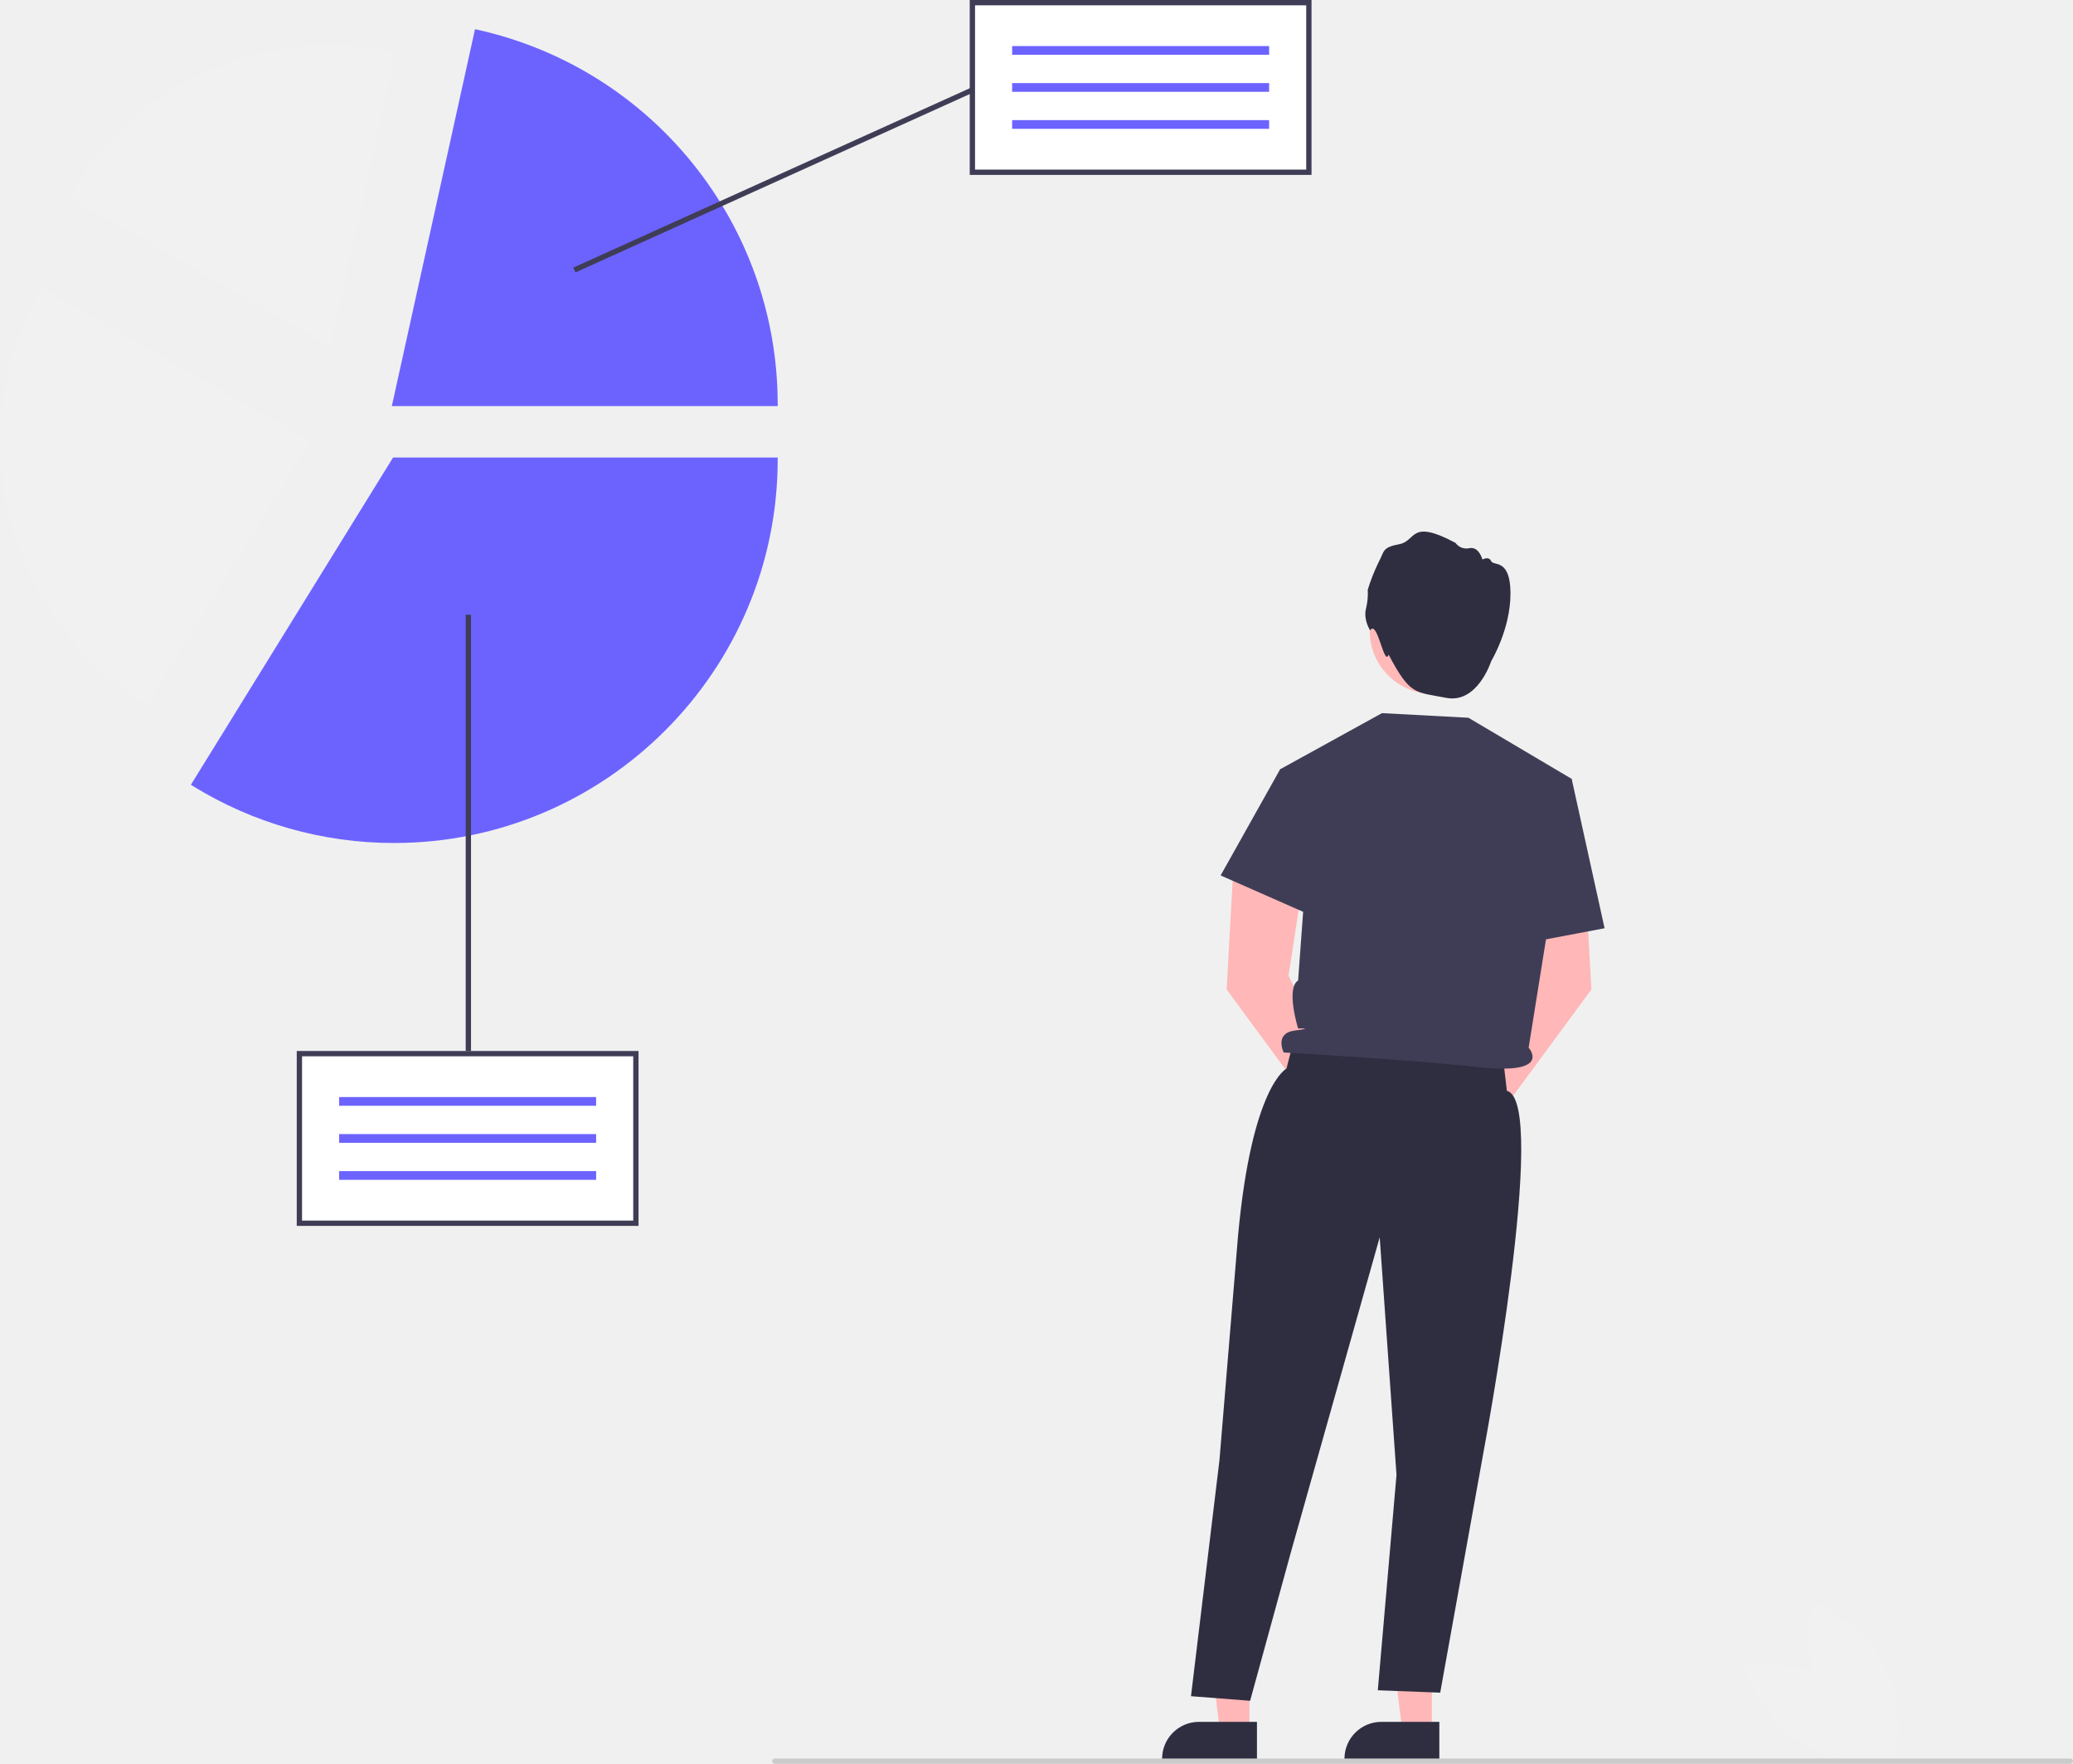
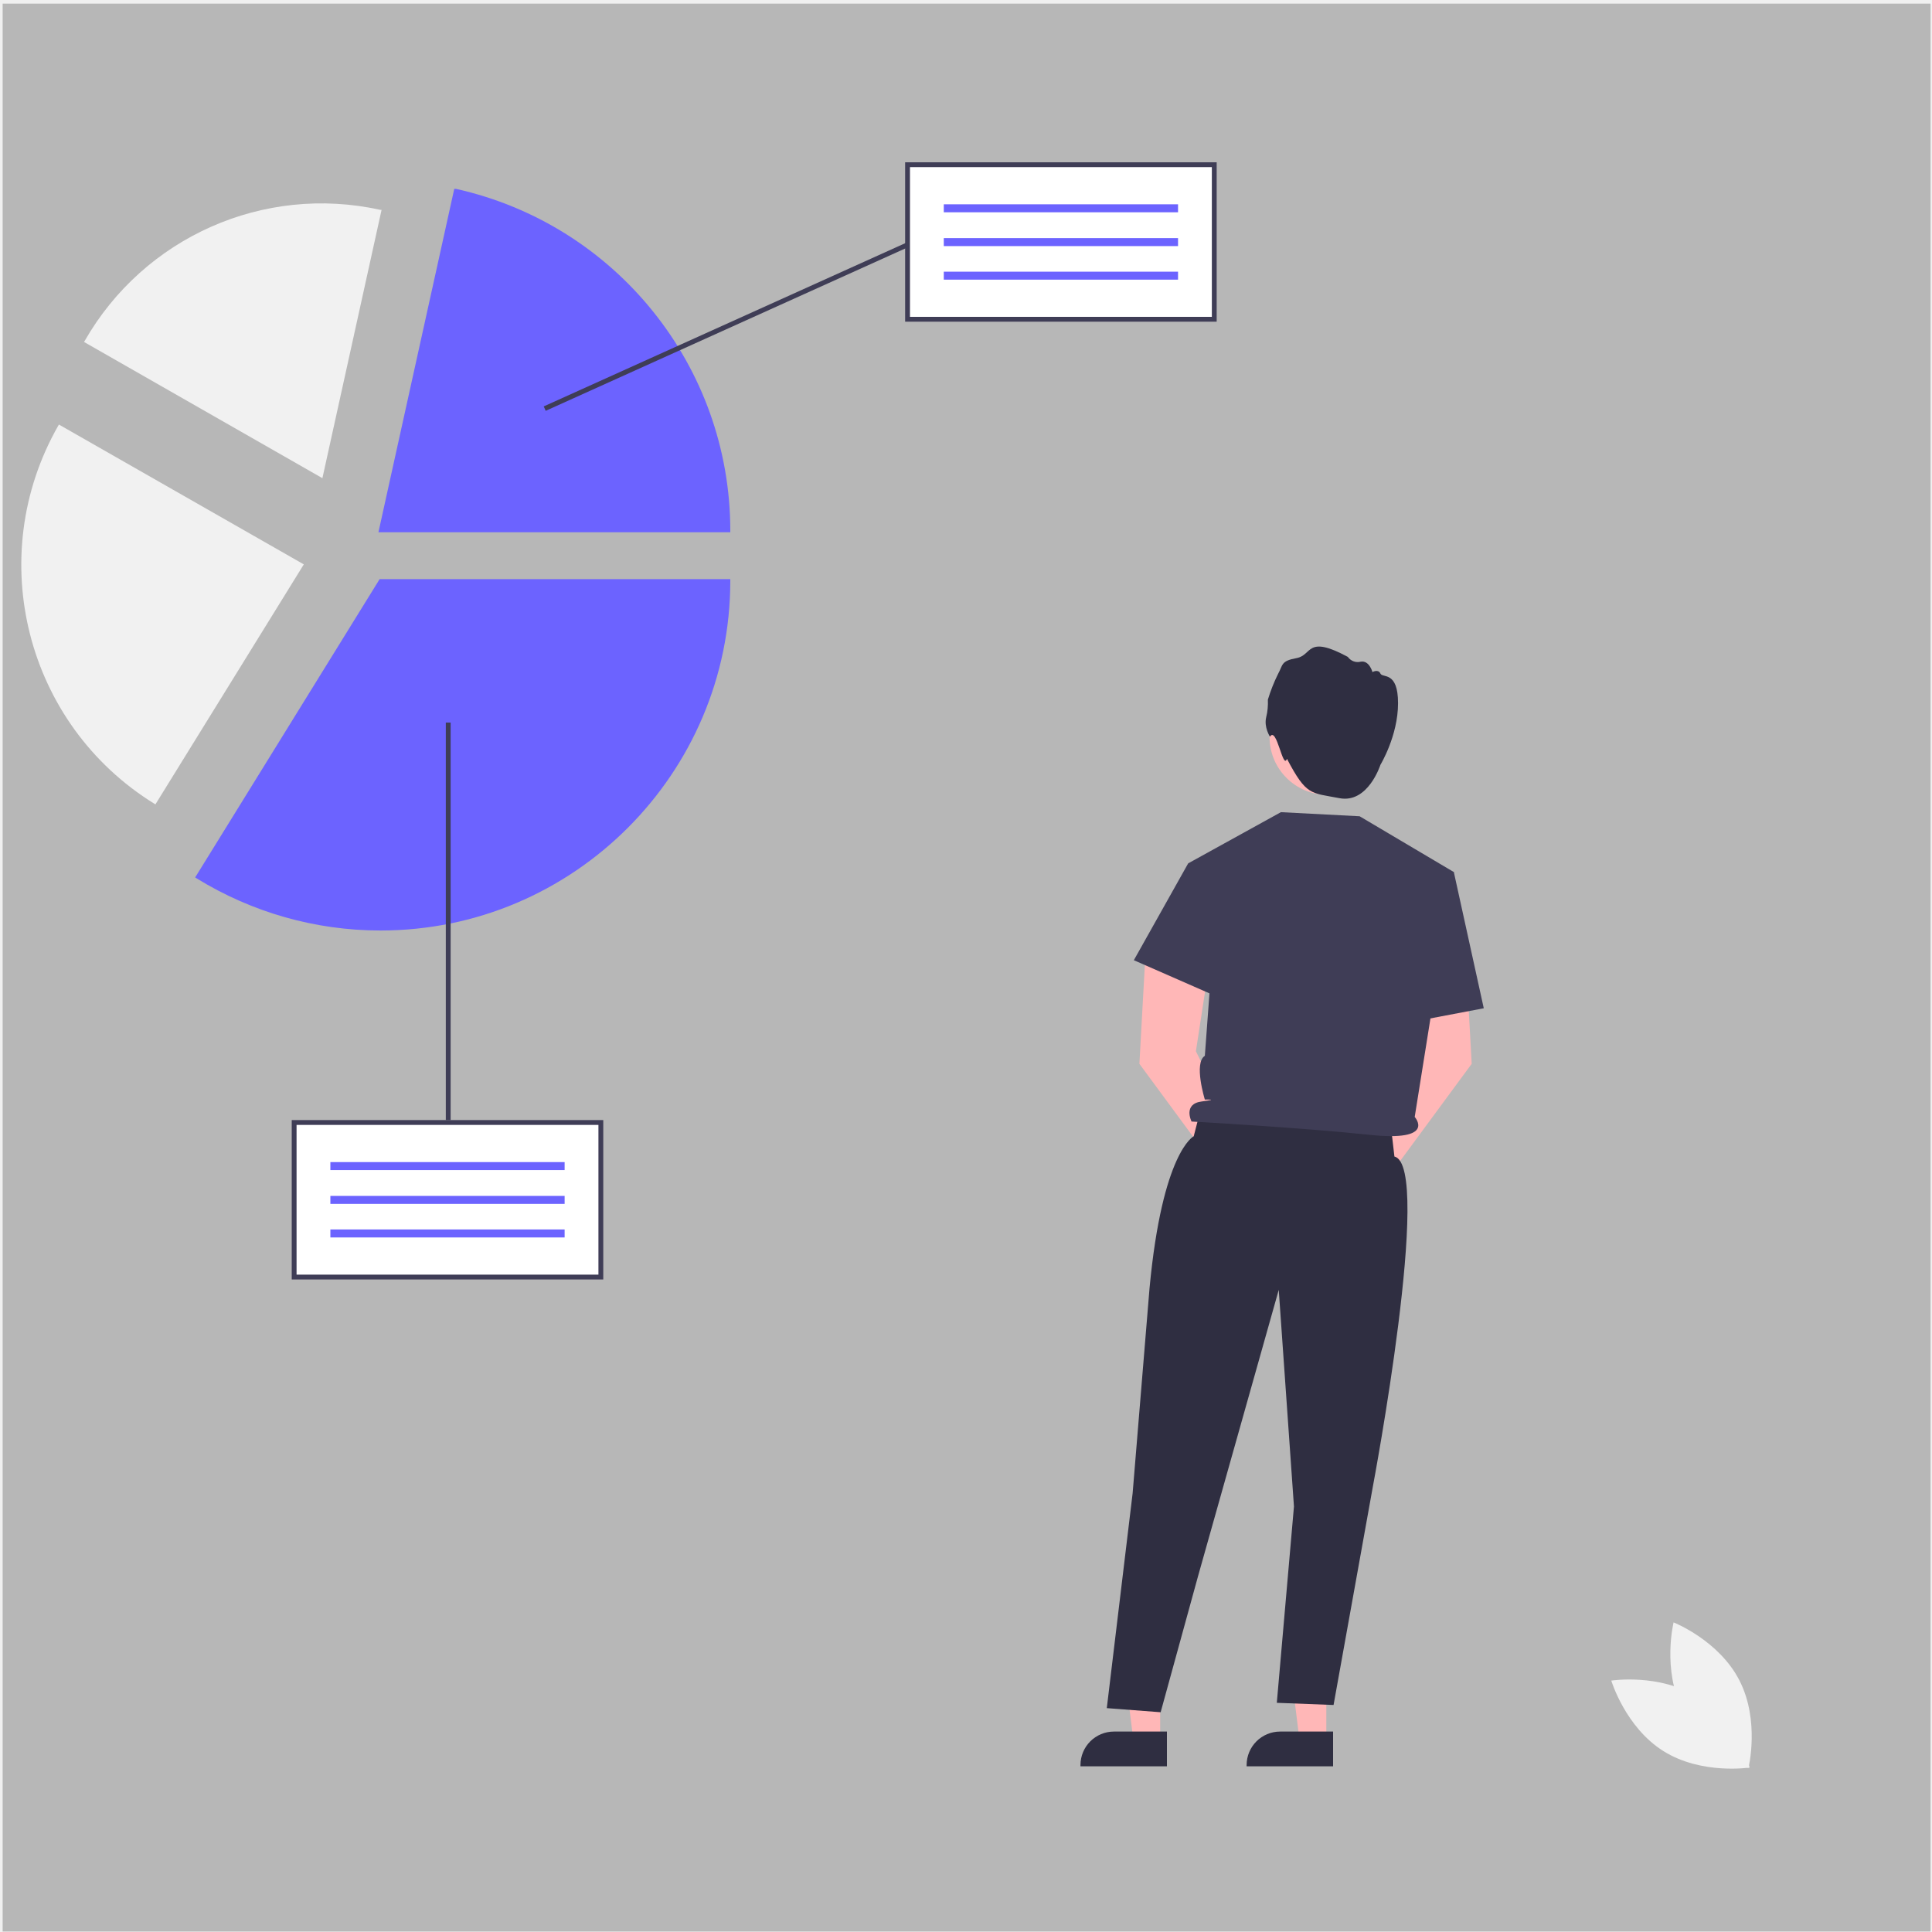
- <svg xmlns="http://www.w3.org/2000/svg" data-name="Layer 1" width="782.406" height="665.606" viewBox="0 0 782.406 665.606">
-   <path d="M896.666,758.041c8.555,16.628,27.251,24.057,27.251,24.057s4.826-19.531-3.729-36.159-27.251-24.057-27.251-24.057S888.111,741.413,896.666,758.041Z" transform="translate(-208.7972 -117.1968)" fill="#f1f1f1" />
-   <path d="M902.87,752.745c15.834,9.949,21.633,29.213,21.633,29.213s-19.872,3.134-35.706-6.815S867.164,745.931,867.164,745.931,887.036,742.796,902.87,752.745Z" transform="translate(-208.7972 -117.1968)" fill="#f1f1f1" />
-   <polygon points="471.576 653.39 460.472 653.39 455.19 610.561 471.578 610.562 471.576 653.39" fill="#ffb7b7" />
-   <path d="M683.205,781.35l-35.803-.001v-.453a13.936,13.936,0,0,1,13.936-13.935h.001l21.867.001Z" transform="translate(-208.7972 -117.1968)" fill="#2f2e41" />
-   <polygon points="540.409 653.39 529.305 653.39 524.023 610.561 540.411 610.562 540.409 653.39" fill="#ffb7b7" />
-   <path d="M752.038,781.35l-35.803-.001v-.453a13.936,13.936,0,0,1,13.936-13.935h.001l21.867.001Z" transform="translate(-208.7972 -117.1968)" fill="#2f2e41" />
-   <path d="M716.964,529.346,695.117,485.382l5.627-36.466-26.265-7.246L671.761,490.578l34.061,46.289a9.053,9.053,0,1,0,11.141-7.521Z" transform="translate(-208.7972 -117.1968)" fill="#ffb7b7" />
-   <path d="M764.225,529.346,786.072,485.382l-5.627-36.466,26.265-7.246,2.717,48.908-34.061,46.289a9.053,9.053,0,1,1-11.141-7.521Z" transform="translate(-208.7972 -117.1968)" fill="#ffb7b7" />
-   <circle cx="540.846" cy="238.001" r="23.895" fill="#ffb9b9" />
-   <path d="M725.928,355.069s-2.593-3.889-1.595-8.077a24.48,24.48,0,0,0,.698-7.279,72.045,72.045,0,0,1,4.188-10.57c2.094-3.789,1.097-5.385,7.678-6.581s3.889-9.772,21.239-.499a5.088,5.088,0,0,0,5.285,1.994c3.59-.698,4.886,4.288,4.886,4.288s2.393-1.396,3.291.598,7.296-1.197,7.296,12.265-7.282,25.486-7.282,25.486-5.114,16.134-16.98,13.841-13.585-.906-21.737-16.303C731.227,369.046,728.665,350.773,725.928,355.069Z" transform="translate(-208.7972 -117.1968)" fill="#2f2e41" />
-   <path d="M697.121,509.598,694.35,520.461s-13.049,6.306-18.272,62.932l-7.034,84.906L658.308,757.28l22.318,1.731,15.475-56.374,33.433-118.534,6.34,89.672-7.053,81.267,23.548.906,16.303-90.57s24.974-132.661,8.864-136.522l-1.619-13.824Z" transform="translate(-208.7972 -117.1968)" fill="#2f2e41" />
-   <path d="M691.954,407.492l38.442-21.184,32.625,1.741,38.969,23.066-16.242,101.432s9.31,10.409-18.827,7.353-73.615-5.535-73.615-5.535-3.658-7.257,4.154-8.276,1.28-.781,1.28-.781-4.721-15.159,0-18.114l2.284-31.132Z" transform="translate(-208.7972 -117.1968)" fill="#3f3d56" />
-   <polygon points="493.758 291.868 483.157 290.295 460.699 330.36 497.188 346.448 493.758 291.868" fill="#3f3d56" />
-   <polygon points="580.705 299.114 593.192 293.918 605.611 350.286 571.908 356.669 580.705 299.114" fill="#3f3d56" />
-   <path d="M501.203,782.803h489a1,1,0,0,0,0-2h-489a1,1,0,1,0,0,2Z" transform="translate(-208.7972 -117.1968)" fill="#cbcbcb" />
-   <rect x="113" y="397.606" width="127" height="64" fill="#fff" />
-   <rect x="128.005" y="413.989" width="96.99" height="3.288" fill="#6c63ff" />
-   <rect x="128.005" y="427.963" width="96.99" height="3.288" fill="#6c63ff" />
-   <rect x="128.005" y="441.936" width="96.99" height="3.288" fill="#6c63ff" />
-   <path d="M449.797,579.803h-129v-66h129Zm-127-2h125v-62h-125Z" transform="translate(-208.7972 -117.1968)" fill="#3f3d56" />
-   <path d="M357.535,435.312A144.44,144.44,0,0,1,281.423,413.705l-.581-.36.359-.581,75.952-122.922H502.32v.684C502.32,370.361,437.37,435.312,357.535,435.312Z" transform="translate(-208.7972 -117.1968)" fill="#6c63ff" />
-   <path d="M264.398,383.119,263.931,382.83a116.258,116.258,0,0,1-39.822-156.525l.272-.475,101.401,57.943Z" transform="translate(-208.7972 -117.1968)" fill="#f1f1f1" />
-   <path d="M502.32,270.448H356.684l31.396-142.232.667.147A144.831,144.831,0,0,1,502.32,269.765Z" transform="translate(-208.7972 -117.1968)" fill="#6c63ff" />
-   <path d="M333.487,248.047,234.809,191.66l.265-.463a113.043,113.043,0,0,1,122.388-54.243l.521.115Z" transform="translate(-208.7972 -117.1968)" fill="#f1f1f1" />
-   <rect x="367.004" y="1" width="127" height="64" fill="#fff" />
-   <rect x="382.009" y="17.383" width="96.99" height="3.288" fill="#6c63ff" />
-   <rect x="382.009" y="31.356" width="96.99" height="3.288" fill="#6c63ff" />
-   <rect x="382.009" y="45.329" width="96.99" height="3.288" fill="#6c63ff" />
-   <path d="M703.801,183.197h-129v-66h129Zm-127-2h125v-62h-125Z" transform="translate(-208.7972 -117.1968)" fill="#3f3d56" />
-   <rect x="175.772" y="231.969" width="2" height="164.638" fill="#3f3d56" />
-   <rect x="418.257" y="184.137" width="164.785" height="2" transform="translate(-240.6034 105.578) rotate(-24.33745)" fill="#3f3d56" />
+ <svg xmlns="http://www.w3.org/2000/svg" version="1.1" viewBox="0 0 800 800">
+   <defs>
+     <style>
+       .cls-1 {
+         fill: #2f2e41;
+       }
+ 
+       .cls-2 {
+         fill: #fff;
+       }
+ 
+       .cls-3 {
+         fill: #3f3d56;
+       }
+ 
+       .cls-4 {
+         fill: #ffb9b9;
+       }
+ 
+       .cls-5 {
+         fill: #f1f1f1;
+       }
+ 
+       .cls-6 {
+         fill: #6c63ff;
+       }
+ 
+       .cls-7 {
+         fill: #b7b7b7;
+       }
+ 
+       .cls-8 {
+         fill: #ffb7b7;
+       }
+     </style>
+   </defs>
+   <g>
+     <g id="Capa_1">
+       <rect class="cls-7" x="1.1" y="1.5" width="798.3" height="798.3" />
+       <path class="cls-5" d="M696.7,708c8.6,16.6,27.3,24.1,27.3,24.1,0,0,4.8-19.5-3.7-36.2s-27.3-24.1-27.3-24.1c0,0-4.8,19.5,3.7,36.2Z" />
+       <path class="cls-5" d="M702.9,702.7c15.8,9.9,21.6,29.2,21.6,29.2,0,0-19.9,3.1-35.7-6.8s-21.6-29.2-21.6-29.2c0,0,19.9-3.1,35.7,6.8Z" />
+       <polygon class="cls-8" points="480.4 720.6 469.3 720.6 464 677.8 480.4 677.8 480.4 720.6" />
+       <path class="cls-1" d="M483.2,731.4h-35.8v-.5c0-7.7,6.2-13.9,13.9-13.9h21.9s0,14.4,0,14.4Z" />
+       <polygon class="cls-8" points="549.2 720.6 538.1 720.6 532.8 677.8 549.2 677.8 549.2 720.6" />
+       <path class="cls-1" d="M552,731.4h-35.8v-.5c0-7.7,6.2-13.9,13.9-13.9h21.9s0,14.4,0,14.4Z" />
+       <path class="cls-8" d="M517,479.3l-21.8-44,5.6-36.5-26.3-7.2-2.7,48.9,34.1,46.3c-.7,5,2.7,9.5,7.7,10.2,5,.7,9.5-2.7,10.2-7.7.6-4.6-2.3-8.9-6.8-10.1h0Z" />
+       <path class="cls-8" d="M564.2,479.3l21.8-44-5.6-36.5,26.3-7.2,2.7,48.9-34.1,46.3c.7,5-2.7,9.5-7.7,10.2-5,.7-9.5-2.7-10.2-7.7-.6-4.6,2.3-8.9,6.8-10.1h0Z" />
+       <circle class="cls-4" cx="549.6" cy="305.2" r="23.9" />
+       <path class="cls-1" d="M525.9,305.1s-2.6-3.9-1.6-8.1c.6-2.4.8-4.8.7-7.3,1.1-3.6,2.5-7.2,4.2-10.6,2.1-3.8,1.1-5.4,7.7-6.6s3.9-9.8,21.2-.5c1.2,1.7,3.3,2.5,5.3,2,3.6-.7,4.9,4.3,4.9,4.3,0,0,2.4-1.4,3.3.6s7.3-1.2,7.3,12.3-7.3,25.5-7.3,25.5c0,0-5.1,16.1-17,13.8s-13.6-.9-21.7-16.3c-1.7,4.8-4.2-13.5-7-9.2Z" />
+       <path class="cls-1" d="M497.1,459.6l-2.8,10.9s-13,6.3-18.3,62.9l-7,84.9-10.7,89,22.3,1.7,15.5-56.4,33.4-118.5,6.3,89.7-7.1,81.3,23.5.9,16.3-90.6s25-132.7,8.9-136.5l-1.6-13.8-78.8-5.4Z" />
+       <path class="cls-3" d="M492,357.5l38.4-21.2,32.6,1.7,39,23.1-16.2,101.4s9.3,10.4-18.8,7.4-73.6-5.5-73.6-5.5c0,0-3.7-7.3,4.2-8.3s1.3-.8,1.3-.8c0,0-4.7-15.2,0-18.1l2.3-31.1-9.1-48.6Z" />
+       <polygon class="cls-3" points="502.6 359.1 492 357.5 469.5 397.6 506 413.6 502.6 359.1" />
+       <polygon class="cls-3" points="589.5 366.3 602 361.1 614.4 417.5 580.7 423.9 589.5 366.3" />
+       <rect class="cls-2" x="121.8" y="464.8" width="127" height="64" />
+       <rect class="cls-6" x="136.8" y="481.2" width="97" height="3.3" />
+       <rect class="cls-6" x="136.8" y="495.2" width="97" height="3.3" />
+       <rect class="cls-6" x="136.8" y="509.1" width="97" height="3.3" />
+       <path class="cls-3" d="M249.8,529.8H120.8v-66h129v66ZM122.8,527.8h125v-62h-125v62Z" />
+       <path class="cls-6" d="M157.5,385.3c-26.9,0-53.2-7.5-76.1-21.6l-.6-.4.4-.6,76-122.9h145.2v.7c0,79.8-65,144.8-144.8,144.8Z" />
+       <path class="cls-5" d="M64.4,333.1l-.5-.3C10.7,299.9-6.9,230.7,24.1,176.3l.3-.5,101.4,57.9-61.4,99.3Z" />
+       <path class="cls-6" d="M302.3,220.4h-145.6l31.4-142.2h.7c66.3,14.8,113.6,73.6,113.6,141.5v.7Z" />
+       <path class="cls-5" d="M133.5,198l-98.7-56.4.3-.5c24.6-42.9,74.1-64.9,122.4-54.2h.5c0,.1-24.5,111.1-24.5,111.1Z" />
+       <rect class="cls-2" x="375.8" y="68.2" width="127" height="64" />
+       <rect class="cls-6" x="390.8" y="84.6" width="97" height="3.3" />
+       <rect class="cls-6" x="390.8" y="98.6" width="97" height="3.3" />
+       <rect class="cls-6" x="390.8" y="112.5" width="97" height="3.3" />
+       <path class="cls-3" d="M503.8,133.2h-129v-66h129v66ZM376.8,131.2h125v-62h-125v62Z" />
+       <rect class="cls-3" x="184.6" y="299.2" width="2" height="164.6" />
+       <rect class="cls-3" x="218.3" y="134.1" width="164.8" height="2" transform="translate(-29 135.9) rotate(-24.3)" />
+     </g>
+   </g>
</svg>
